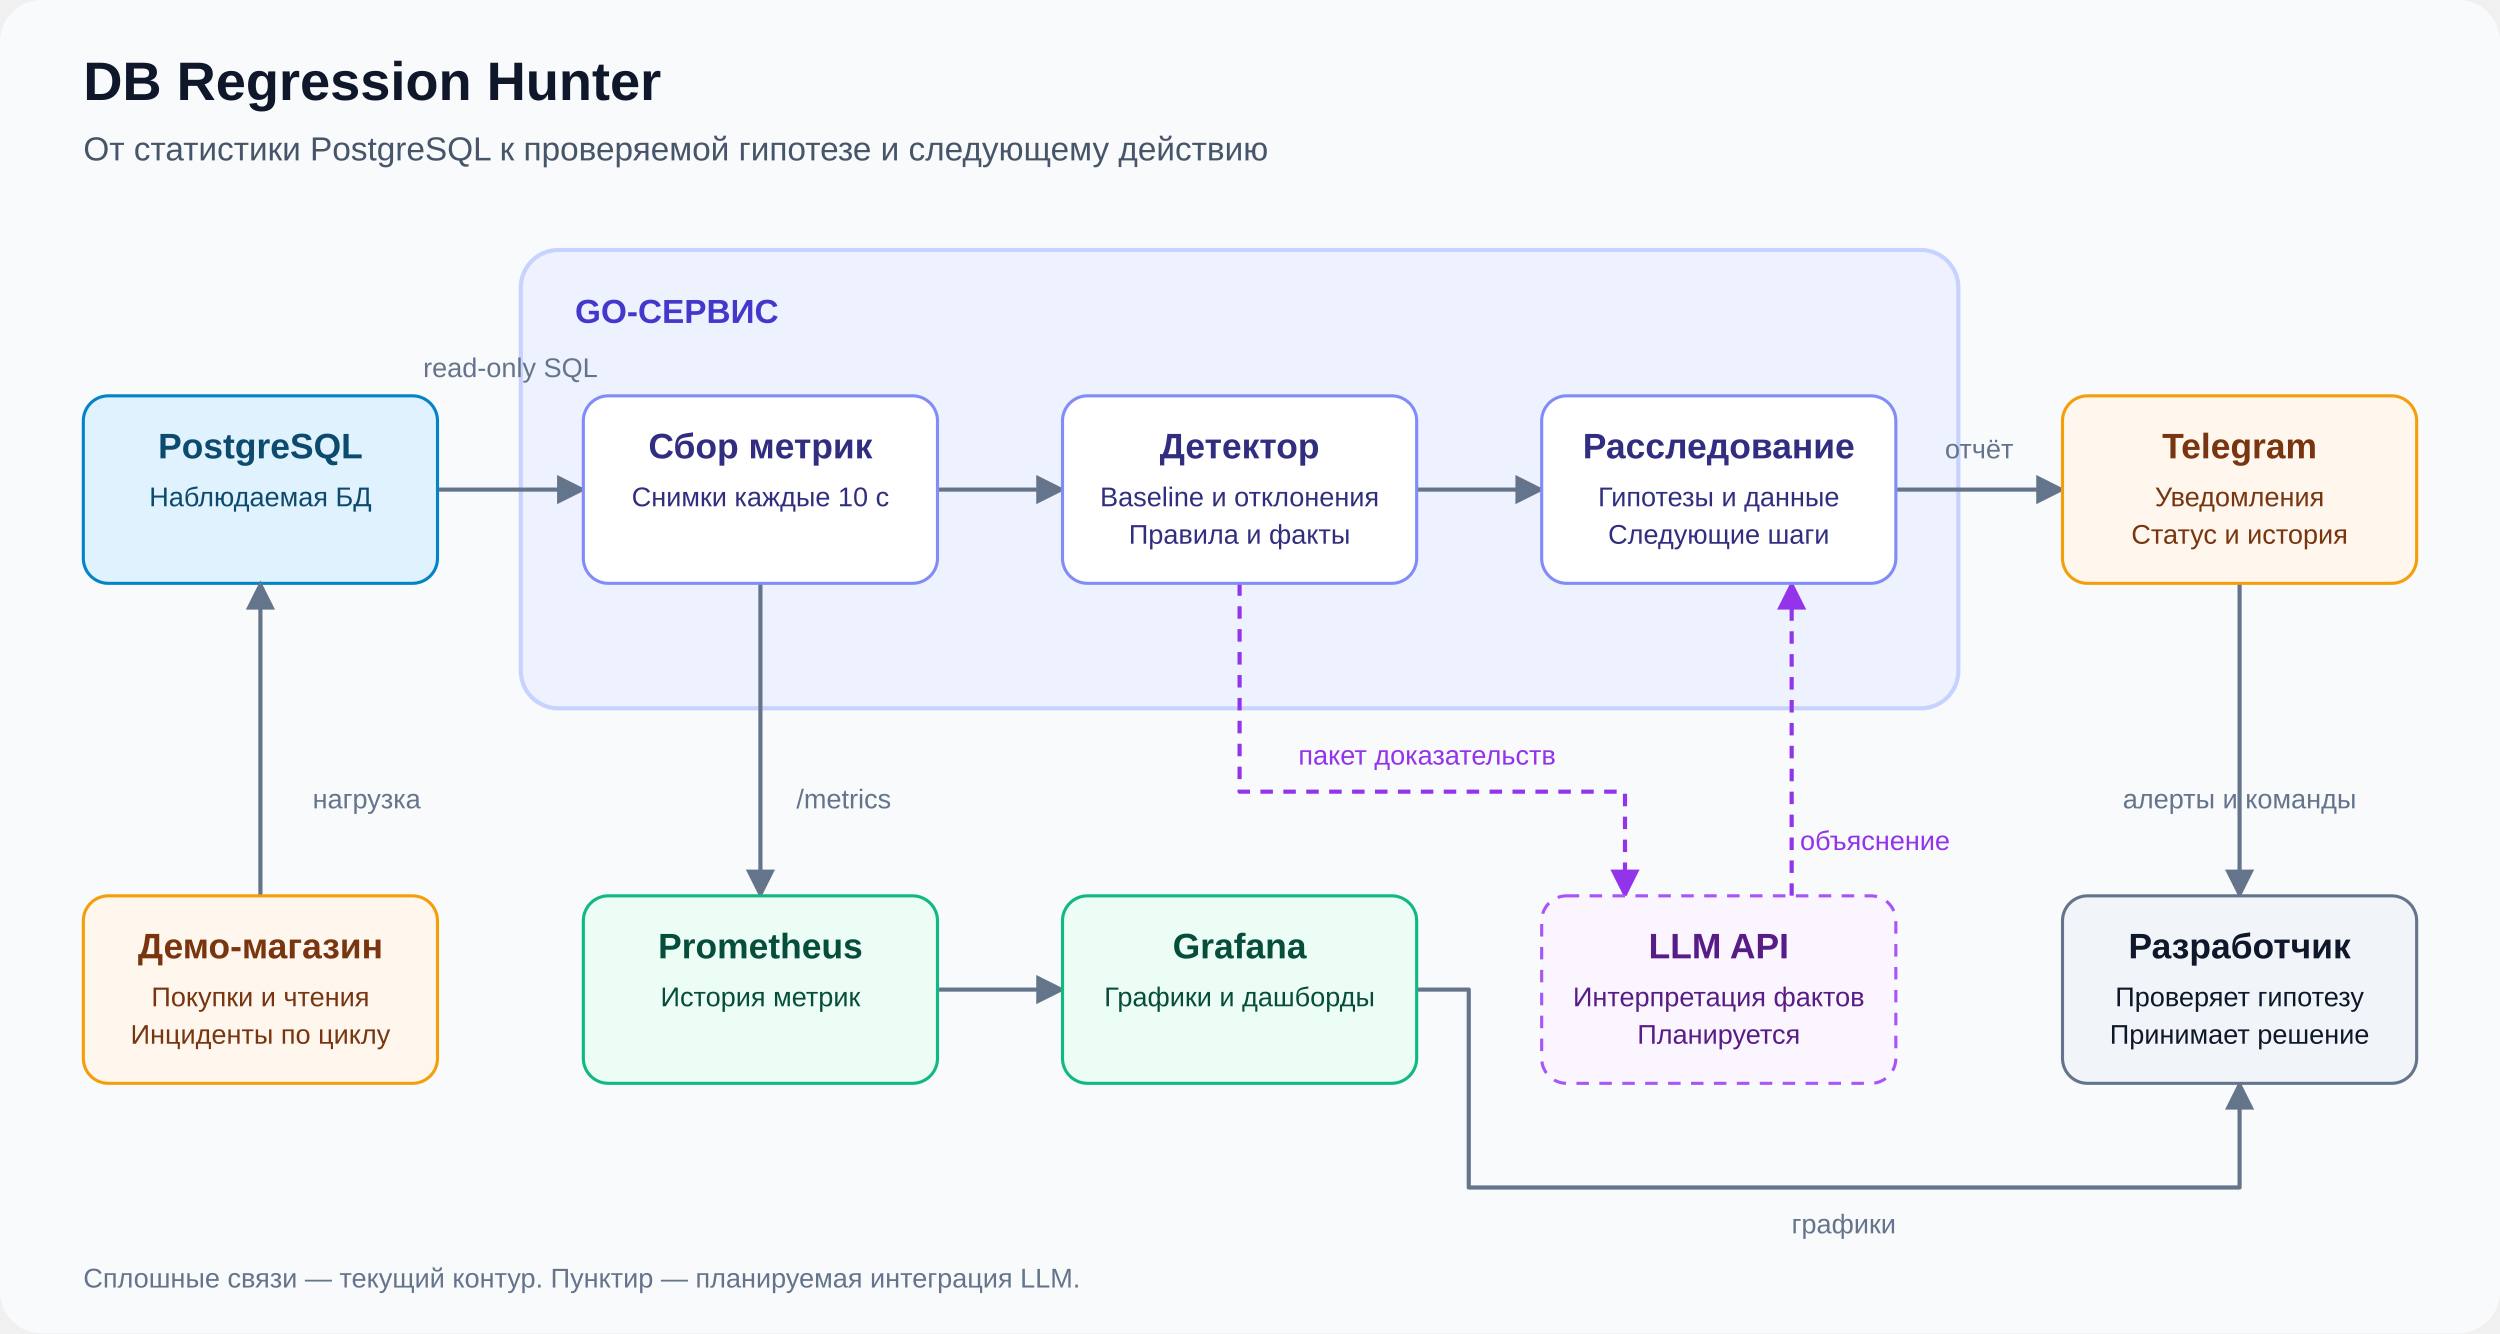
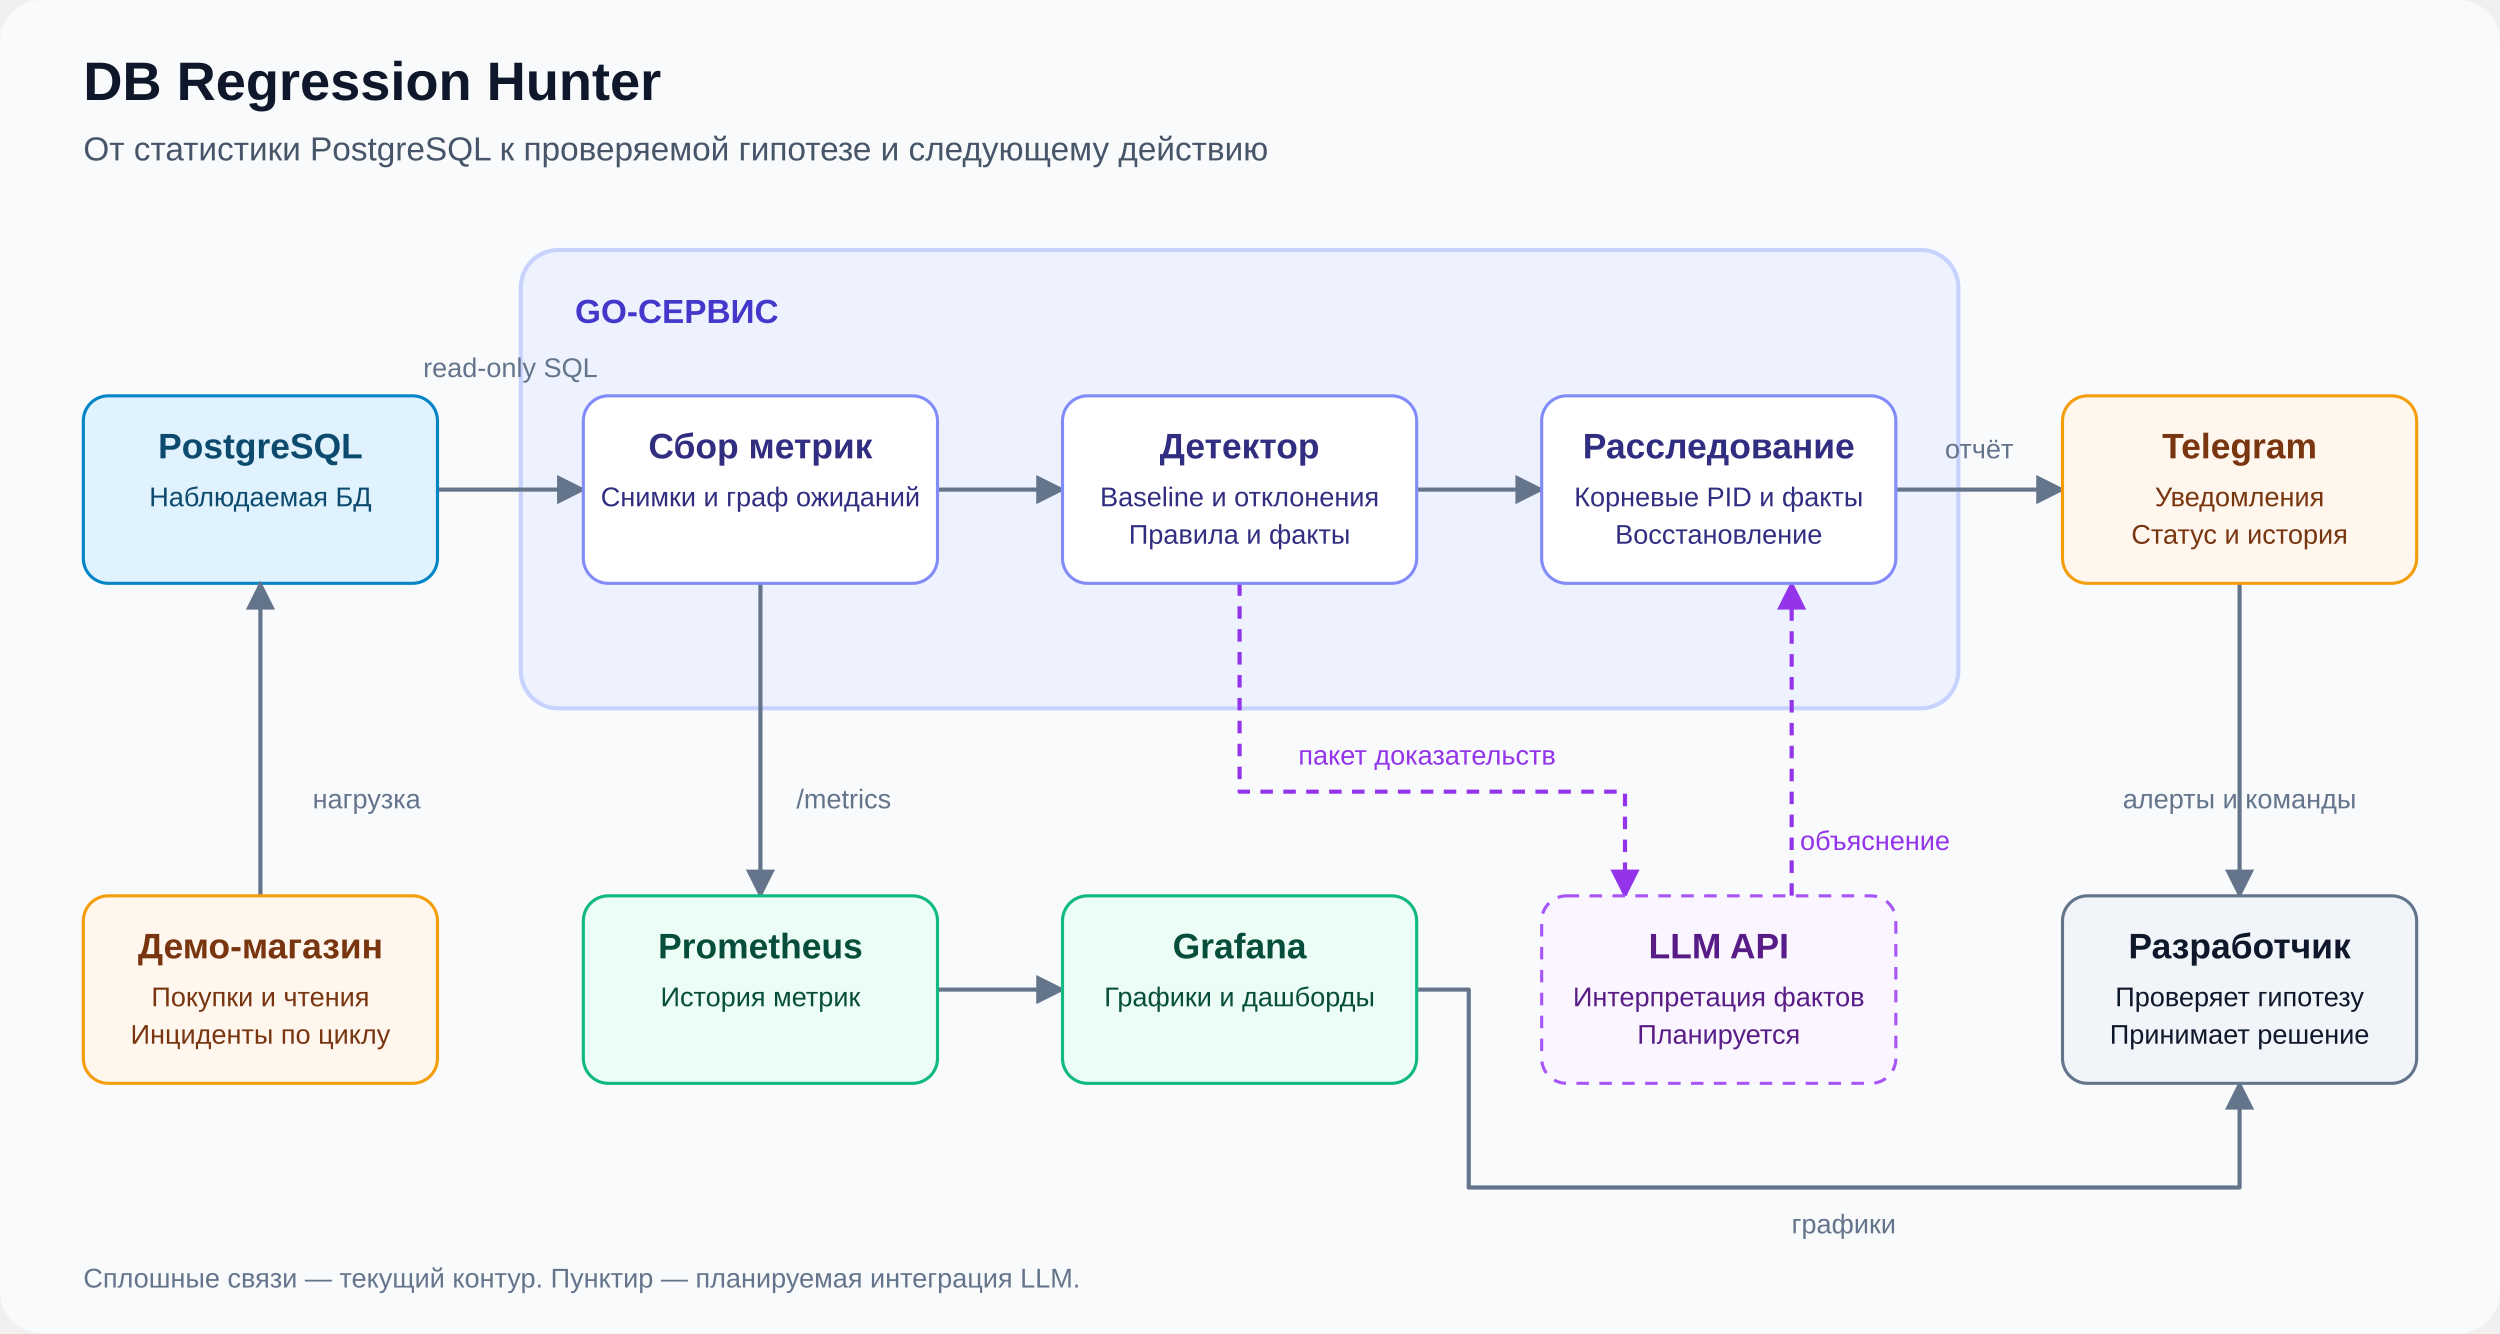
<svg xmlns="http://www.w3.org/2000/svg" width="1200" height="640" viewBox="0 0 1200 640" role="img" aria-labelledby="title description">
  <defs>
    <marker id="arrow" viewBox="0 0 10 10" refX="9" refY="5" markerWidth="7" markerHeight="7" orient="auto-start-reverse">
      <path d="M 0 0 L 10 5 L 0 10 z" fill="#64748b" />
    </marker>
    <marker id="purple" viewBox="0 0 10 10" refX="9" refY="5" markerWidth="7" markerHeight="7" orient="auto-start-reverse">
      <path d="M 0 0 L 10 5 L 0 10 z" fill="#9333ea" />
    </marker>
  </defs>
  <rect width="1200" height="640" rx="20" fill="#f8fafc" />
  <g font-family="Arial, Helvetica, sans-serif">
    <text x="40" y="48" fill="#0f172a" font-size="26" font-weight="700">DB Regression Hunter</text>
    <text x="40" y="77" fill="#475569" font-size="16">От статистики PostgreSQL к проверяемой гипотезе и следующему действию</text>
    <rect x="250" y="120" width="690" height="220" rx="18" fill="#eef2ff" stroke="#c7d2fe" stroke-width="2" />
    <text x="276" y="155" fill="#4338ca" font-size="16" font-weight="700">GO-СЕРВИС</text>
    <path d="M 210 235 H 280" fill="none" stroke="#64748b" stroke-width="2" stroke-linejoin="round" marker-end="url(#arrow)" />
    <text x="245" y="181" fill="#64748b" font-size="13" text-anchor="middle">read-only SQL</text>
    <path d="M 450 235 H 510" fill="none" stroke="#64748b" stroke-width="2" stroke-linejoin="round" marker-end="url(#arrow)" />
    <path d="M 680 235 H 740" fill="none" stroke="#64748b" stroke-width="2" stroke-linejoin="round" marker-end="url(#arrow)" />
    <path d="M 910 235 H 990" fill="none" stroke="#64748b" stroke-width="2" stroke-linejoin="round" marker-end="url(#arrow)" />
    <text x="950" y="220" fill="#64748b" font-size="13" text-anchor="middle">отчёт</text>
    <path d="M 365 280 V 430" fill="none" stroke="#64748b" stroke-width="2" stroke-linejoin="round" marker-end="url(#arrow)" />
    <text x="405" y="388" fill="#64748b" font-size="13" text-anchor="middle">/metrics</text>
    <path d="M 450 475 H 510" fill="none" stroke="#64748b" stroke-width="2" stroke-linejoin="round" marker-end="url(#arrow)" />
    <path d="M 680 475 H 705 V 570 H 1075 V 520" fill="none" stroke="#64748b" stroke-width="2" stroke-linejoin="round" marker-end="url(#arrow)" />
    <text x="885" y="592" fill="#64748b" font-size="13" text-anchor="middle">графики</text>
    <path d="M 1075 280 V 430" fill="none" stroke="#64748b" stroke-width="2" stroke-linejoin="round" marker-end="url(#arrow)" />
    <text x="1075" y="388" fill="#64748b" font-size="13" text-anchor="middle">алерты и команды</text>
    <path d="M 595 280 V 380 H 780 V 430" fill="none" stroke="#9333ea" stroke-width="2" stroke-linejoin="round" stroke-dasharray="6 5" marker-end="url(#purple)" />
    <text x="685" y="367" fill="#9333ea" font-size="13" text-anchor="middle">пакет доказательств</text>
    <path d="M 860 430 V 280" fill="none" stroke="#9333ea" stroke-width="2" stroke-linejoin="round" stroke-dasharray="6 5" marker-end="url(#purple)" />
    <text x="900" y="408" fill="#9333ea" font-size="13" text-anchor="middle">объяснение</text>
    <rect x="40" y="190" width="170" height="90" rx="12" fill="#e0f2fe" stroke="#0284c7" stroke-width="1.5" />
    <text x="125" y="220" text-anchor="middle" fill="#0c4a6e" font-size="17" font-weight="700">PostgreSQL</text>
    <text x="125" y="243" text-anchor="middle" fill="#0c4a6e" font-size="13">Наблюдаемая БД</text>
    <path d="M 125 430 V 280" fill="none" stroke="#64748b" stroke-width="2" marker-end="url(#arrow)" />
    <text x="176" y="388" fill="#64748b" font-size="13" text-anchor="middle">нагрузка</text>
    <rect x="40" y="430" width="170" height="90" rx="12" fill="#fff7ed" stroke="#f59e0b" stroke-width="1.5" />
    <text x="125" y="460" text-anchor="middle" fill="#78350f" font-size="17" font-weight="700">Демо-магазин</text>
    <text x="125" y="483" text-anchor="middle" fill="#78350f" font-size="13">Покупки и чтения</text>
    <text x="125" y="501" text-anchor="middle" fill="#78350f" font-size="13">Инциденты по циклу</text>
    <rect x="280" y="190" width="170" height="90" rx="12" fill="#ffffff" stroke="#818cf8" stroke-width="1.5" />
    <text x="365" y="220" text-anchor="middle" fill="#312e81" font-size="17" font-weight="700">Сбор метрик</text>
-     <text x="365" y="243" text-anchor="middle" fill="#312e81" font-size="13">Снимки каждые 10 с</text>
+     <text x="365" y="243" text-anchor="middle" fill="#312e81" font-size="13">Снимки и граф ожиданий</text>
    <rect x="510" y="190" width="170" height="90" rx="12" fill="#ffffff" stroke="#818cf8" stroke-width="1.5" />
    <text x="595" y="220" text-anchor="middle" fill="#312e81" font-size="17" font-weight="700">Детектор</text>
    <text x="595" y="243" text-anchor="middle" fill="#312e81" font-size="13">Baseline и отклонения</text>
    <text x="595" y="261" text-anchor="middle" fill="#312e81" font-size="13">Правила и факты</text>
    <rect x="740" y="190" width="170" height="90" rx="12" fill="#ffffff" stroke="#818cf8" stroke-width="1.5" />
    <text x="825" y="220" text-anchor="middle" fill="#312e81" font-size="17" font-weight="700">Расследование</text>
-     <text x="825" y="243" text-anchor="middle" fill="#312e81" font-size="13">Гипотезы и данные</text>
-     <text x="825" y="261" text-anchor="middle" fill="#312e81" font-size="13">Следующие шаги</text>
+     <text x="825" y="243" text-anchor="middle" fill="#312e81" font-size="13">Корневые PID и факты</text>
+     <text x="825" y="261" text-anchor="middle" fill="#312e81" font-size="13">Восстановление</text>
    <rect x="990" y="190" width="170" height="90" rx="12" fill="#fff7ed" stroke="#f59e0b" stroke-width="1.5" />
    <text x="1075" y="220" text-anchor="middle" fill="#78350f" font-size="17" font-weight="700">Telegram</text>
    <text x="1075" y="243" text-anchor="middle" fill="#78350f" font-size="13">Уведомления</text>
    <text x="1075" y="261" text-anchor="middle" fill="#78350f" font-size="13">Статус и история</text>
    <rect x="280" y="430" width="170" height="90" rx="12" fill="#ecfdf5" stroke="#10b981" stroke-width="1.5" />
    <text x="365" y="460" text-anchor="middle" fill="#064e3b" font-size="17" font-weight="700">Prometheus</text>
    <text x="365" y="483" text-anchor="middle" fill="#064e3b" font-size="13">История метрик</text>
    <rect x="510" y="430" width="170" height="90" rx="12" fill="#ecfdf5" stroke="#10b981" stroke-width="1.5" />
    <text x="595" y="460" text-anchor="middle" fill="#064e3b" font-size="17" font-weight="700">Grafana</text>
    <text x="595" y="483" text-anchor="middle" fill="#064e3b" font-size="13">Графики и дашборды</text>
    <rect x="740" y="430" width="170" height="90" rx="12" fill="#faf5ff" stroke="#a855f7" stroke-width="1.5" stroke-dasharray="6 5" />
    <text x="825" y="460" text-anchor="middle" fill="#581c87" font-size="17" font-weight="700">LLM API</text>
    <text x="825" y="483" text-anchor="middle" fill="#581c87" font-size="13">Интерпретация фактов</text>
    <text x="825" y="501" text-anchor="middle" fill="#581c87" font-size="13">Планируется</text>
    <rect x="990" y="430" width="170" height="90" rx="12" fill="#f1f5f9" stroke="#64748b" stroke-width="1.5" />
    <text x="1075" y="460" text-anchor="middle" fill="#0f172a" font-size="17" font-weight="700">Разработчик</text>
    <text x="1075" y="483" text-anchor="middle" fill="#0f172a" font-size="13">Проверяет гипотезу</text>
    <text x="1075" y="501" text-anchor="middle" fill="#0f172a" font-size="13">Принимает решение</text>
    <text x="40" y="618" fill="#64748b" font-size="13">Сплошные связи — текущий контур. Пунктир — планируемая интеграция LLM.</text>
  </g>
</svg>
